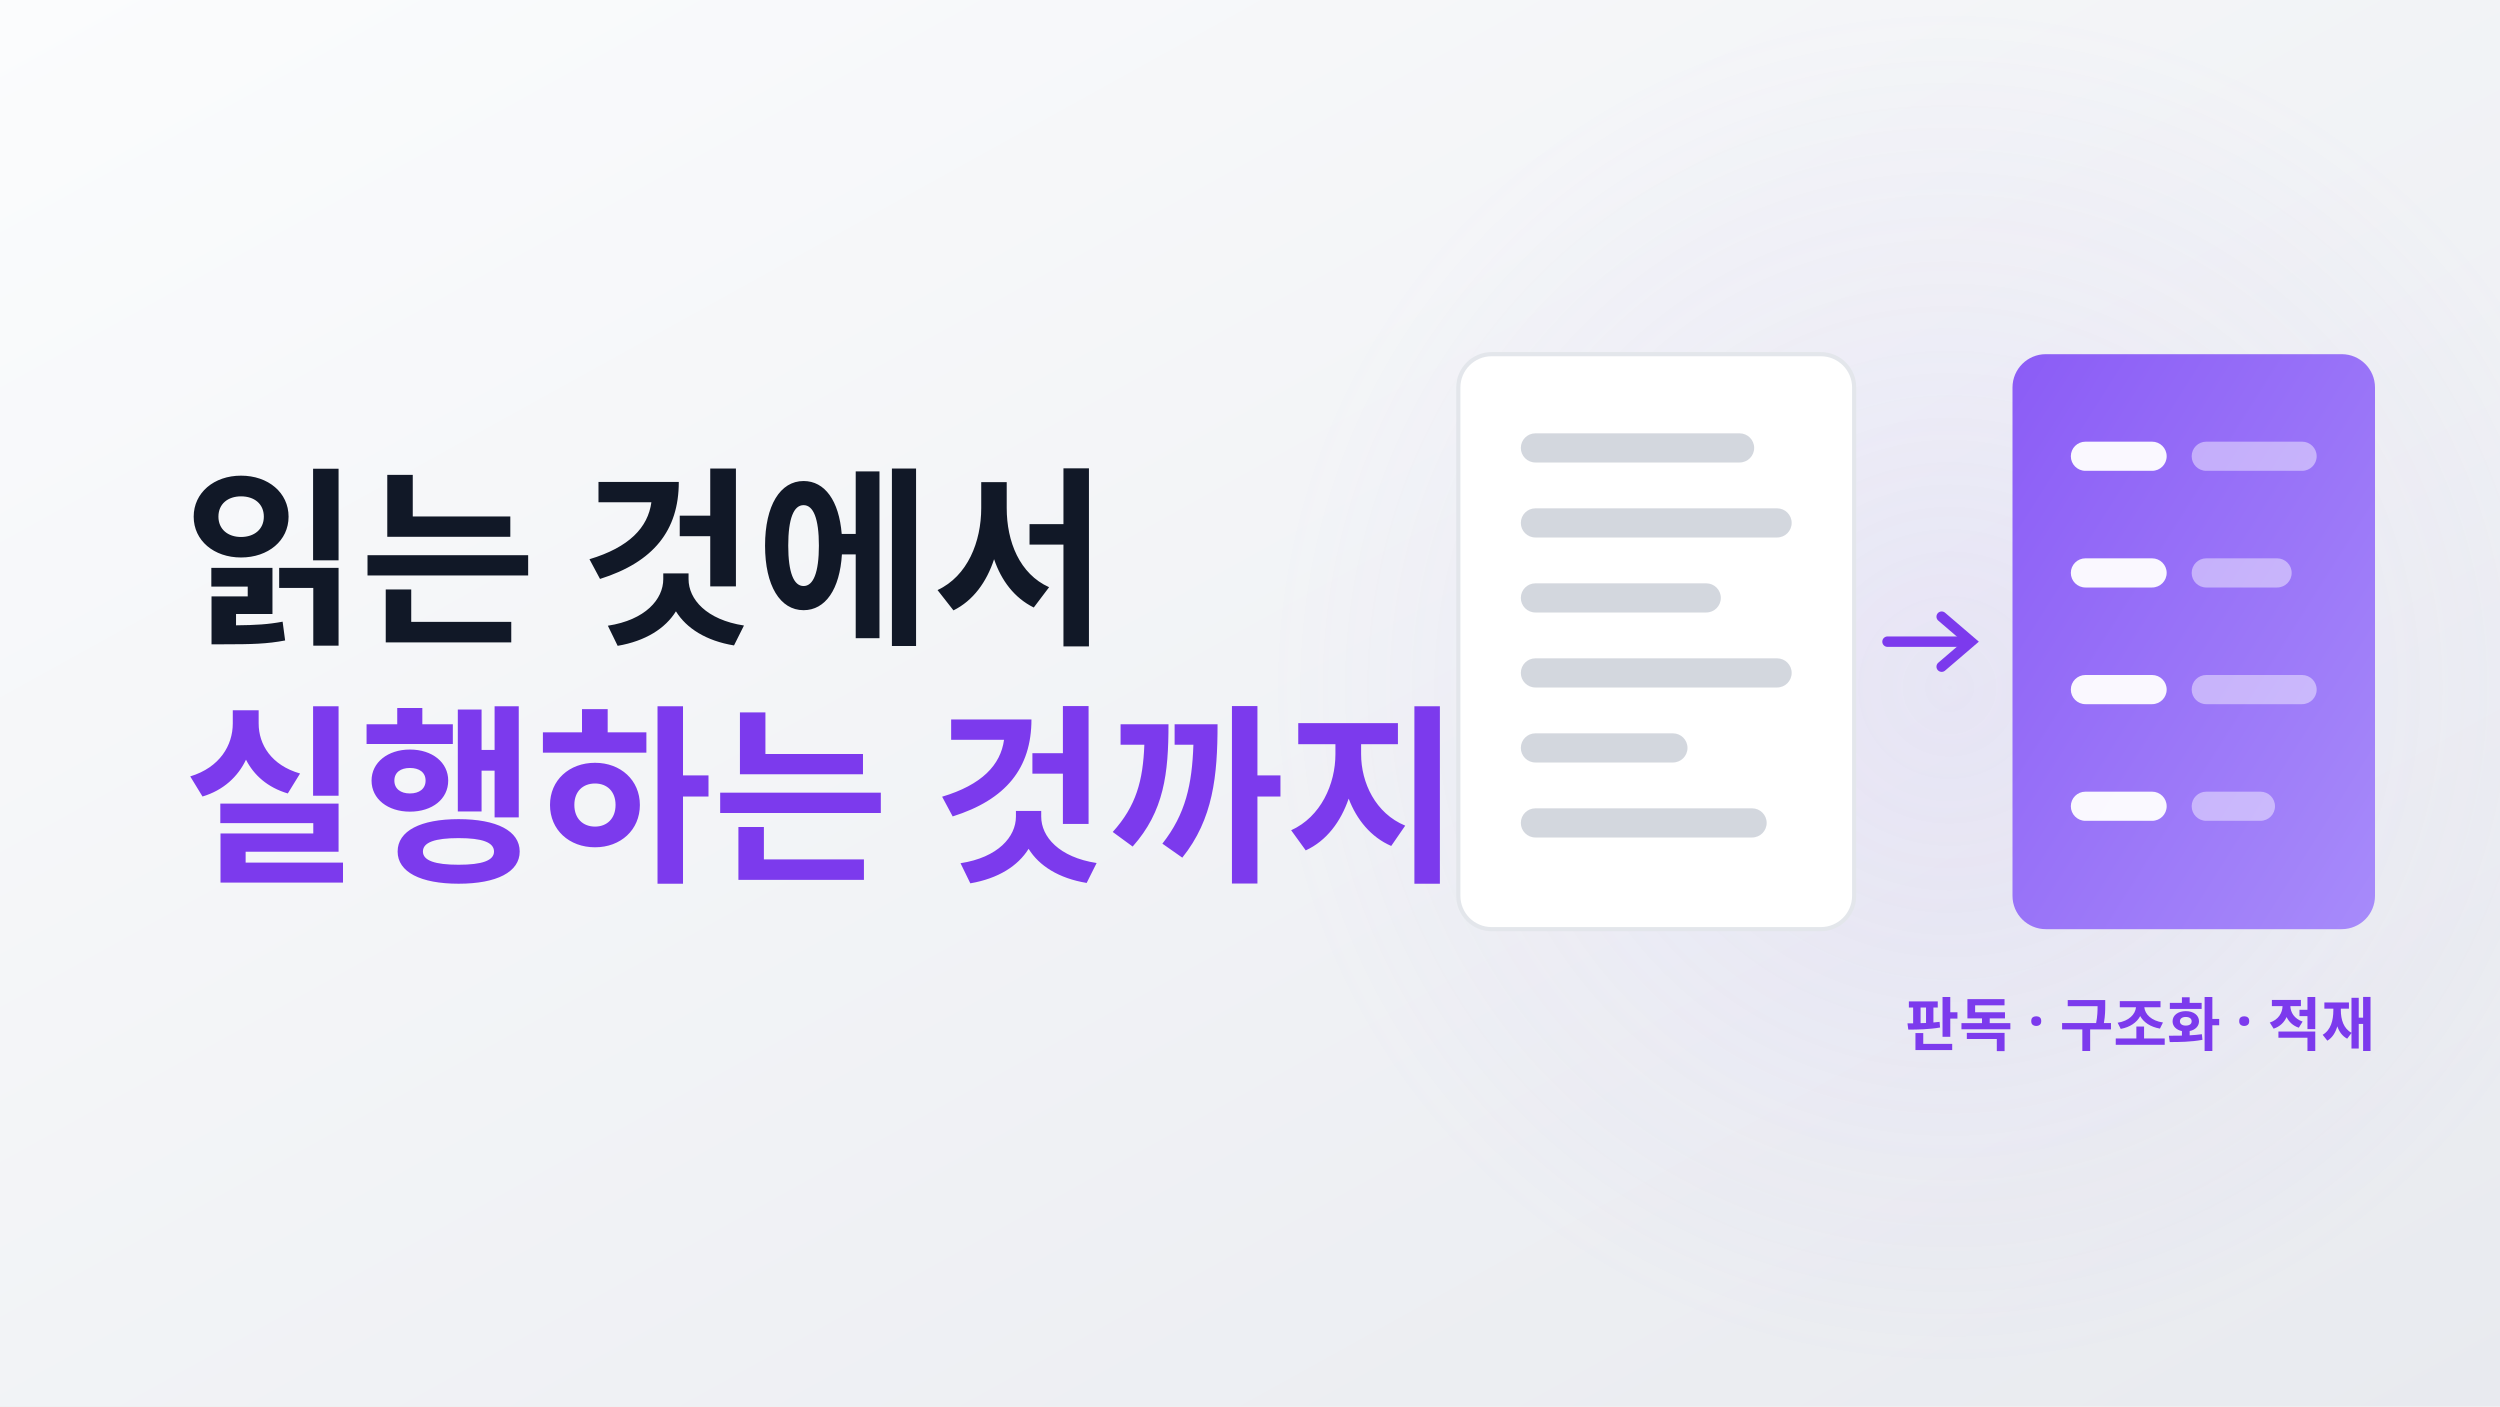
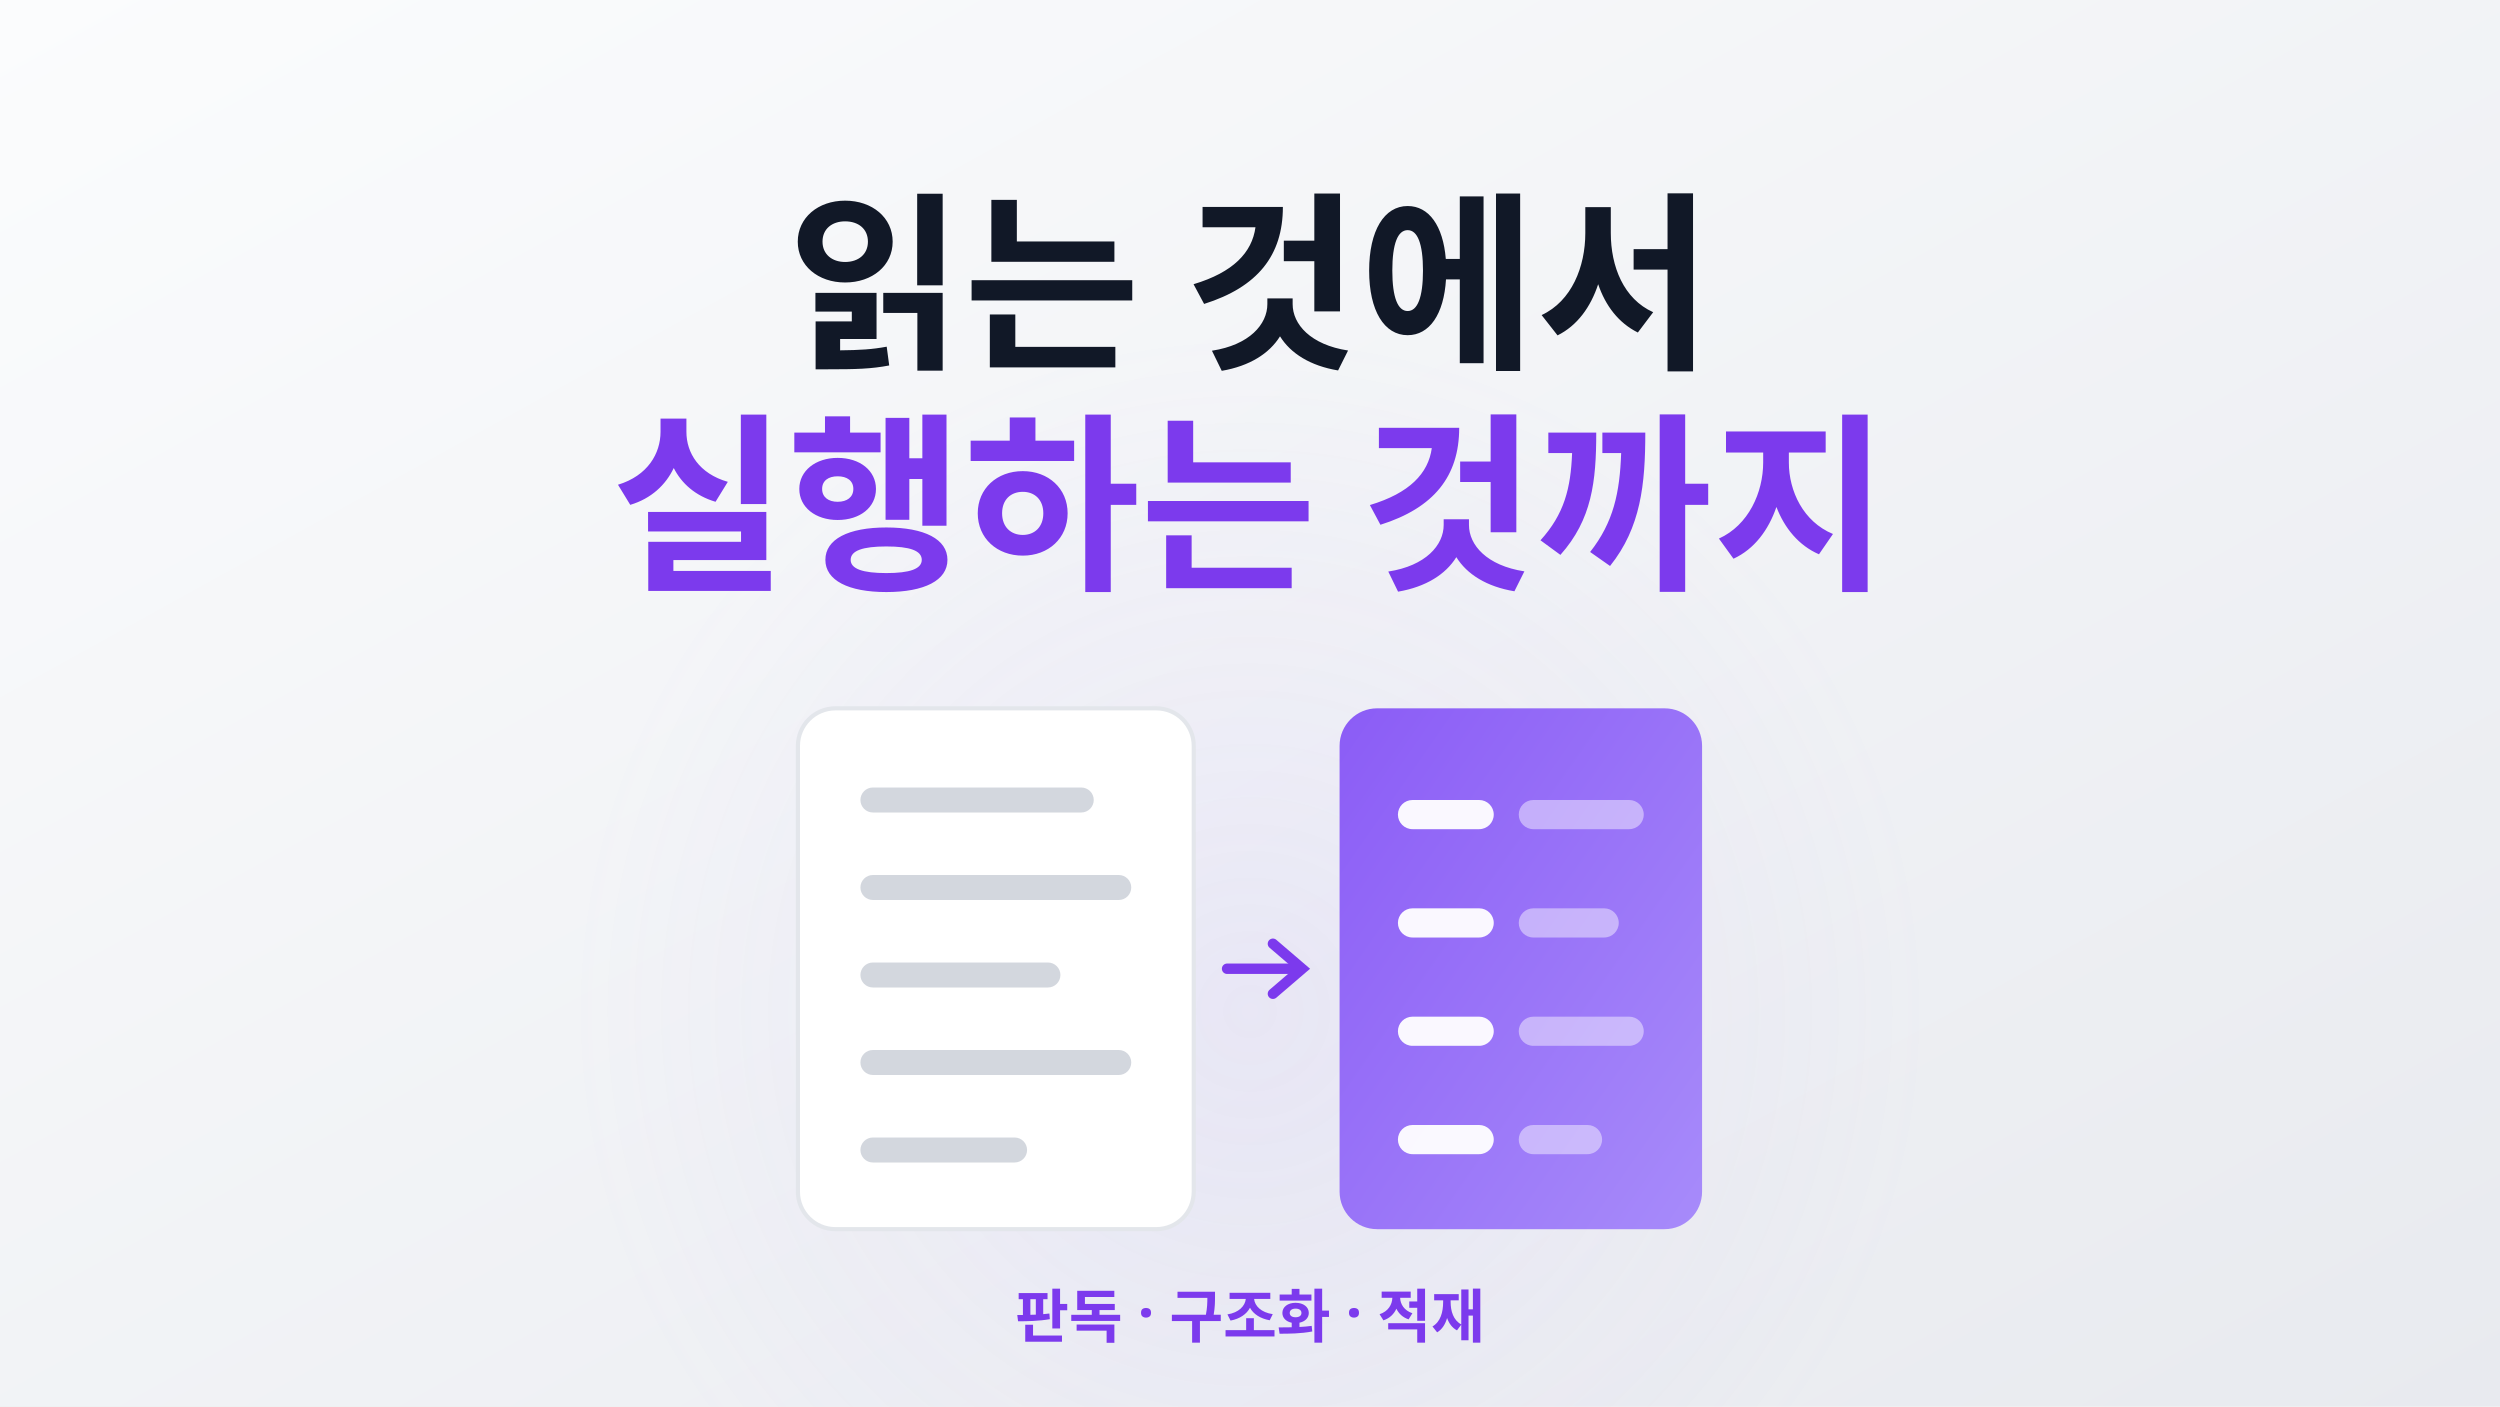
- <svg xmlns="http://www.w3.org/2000/svg" viewBox="0 0 1200 675" role="img" aria-label="문서에서 읽어낸 내용이 항목이 정해진 업무 데이터로 옮겨지는 모습">
+ <svg xmlns="http://www.w3.org/2000/svg" viewBox="0 0 1200 675" role="img" aria-label="줄만 그어진 문서가 항목이 정해진 업무 데이터로 옮겨지는 모습">
  <defs>
    <linearGradient id="bg" x1="0" y1="0" x2="1" y2="1">
      <stop offset="0" stop-color="#fbfcfd" />
      <stop offset="1" stop-color="#e8eaef" />
    </linearGradient>
    <linearGradient id="brand" x1="0" y1="0" x2="1" y2="1">
      <stop offset="0" stop-color="#8b5cf6" />
      <stop offset="1" stop-color="#a78bfa" />
    </linearGradient>
    <radialGradient id="glow" cx="50%" cy="50%" r="50%">
-       <stop offset="0" stop-color="#a78bfa" stop-opacity="0.12" />
+       <stop offset="0" stop-color="#a78bfa" stop-opacity="0.10" />
      <stop offset="1" stop-color="#a78bfa" stop-opacity="0" />
    </radialGradient>
  </defs>
  <rect width="1200" height="675" fill="url(#bg)" />
-   <circle cx="936" cy="330" r="330" fill="url(#glow)" />
-   <text x="88" y="302" font-family="Pretendard,'Pretendard Variable','Malgun Gothic','Apple SD Gothic Neo','Noto Sans KR',sans-serif" font-size="92" font-weight="800" fill="#111827">읽는 것에서</text>
-   <text x="88" y="416" font-family="Pretendard,'Pretendard Variable','Malgun Gothic','Apple SD Gothic Neo','Noto Sans KR',sans-serif" font-size="92" font-weight="800" fill="#7c3aed">실행하는 것까지</text>
-   <rect x="700" y="170" width="190" height="276" rx="16" fill="#ffffff" stroke="#e3e6eb" stroke-width="2" />
+   <circle cx="600" cy="486" r="330" fill="url(#glow)" />
+   <text x="600" y="170" text-anchor="middle" font-family="Pretendard,'Pretendard Variable','Malgun Gothic','Apple SD Gothic Neo','Noto Sans KR',sans-serif" font-size="92" font-weight="800" fill="#111827">읽는 것에서</text>
+   <text x="600" y="276" text-anchor="middle" font-family="Pretendard,'Pretendard Variable','Malgun Gothic','Apple SD Gothic Neo','Noto Sans KR',sans-serif" font-size="92" font-weight="800" fill="#7c3aed">실행하는 것까지</text>
+   <rect x="383" y="340" width="190" height="250" rx="18" fill="#ffffff" stroke="#e3e6eb" stroke-width="2" />
  <g fill="#d3d7de">
-     <rect x="730" y="208" width="112" height="14" rx="7" />
-     <rect x="730" y="244" width="130" height="14" rx="7" />
-     <rect x="730" y="280" width="96" height="14" rx="7" />
-     <rect x="730" y="316" width="130" height="14" rx="7" />
-     <rect x="730" y="352" width="80" height="14" rx="7" />
-     <rect x="730" y="388" width="118" height="14" rx="7" />
+     <rect x="413" y="378" width="112" height="12" rx="6" />
+     <rect x="413" y="420" width="130" height="12" rx="6" />
+     <rect x="413" y="462" width="96" height="12" rx="6" />
+     <rect x="413" y="504" width="130" height="12" rx="6" />
+     <rect x="413" y="546" width="80" height="12" rx="6" />
  </g>
-   <rect x="966" y="170" width="174" height="276" rx="16" fill="url(#brand)" />
+   <rect x="643" y="340" width="174" height="250" rx="18" fill="url(#brand)" />
  <g>
-     <rect x="994" y="212" width="46" height="14" rx="7" fill="#ffffff" opacity="0.95" />
-     <rect x="1052" y="212" width="60" height="14" rx="7" fill="#ffffff" opacity="0.45" />
-     <rect x="994" y="268" width="46" height="14" rx="7" fill="#ffffff" opacity="0.95" />
-     <rect x="1052" y="268" width="48" height="14" rx="7" fill="#ffffff" opacity="0.45" />
-     <rect x="994" y="324" width="46" height="14" rx="7" fill="#ffffff" opacity="0.95" />
-     <rect x="1052" y="324" width="60" height="14" rx="7" fill="#ffffff" opacity="0.45" />
-     <rect x="994" y="380" width="46" height="14" rx="7" fill="#ffffff" opacity="0.95" />
-     <rect x="1052" y="380" width="40" height="14" rx="7" fill="#ffffff" opacity="0.45" />
+     <rect x="671" y="384" width="46" height="14" rx="7" fill="#ffffff" opacity="0.95" />
+     <rect x="729" y="384" width="60" height="14" rx="7" fill="#ffffff" opacity="0.45" />
+     <rect x="671" y="436" width="46" height="14" rx="7" fill="#ffffff" opacity="0.95" />
+     <rect x="729" y="436" width="48" height="14" rx="7" fill="#ffffff" opacity="0.45" />
+     <rect x="671" y="488" width="46" height="14" rx="7" fill="#ffffff" opacity="0.95" />
+     <rect x="729" y="488" width="60" height="14" rx="7" fill="#ffffff" opacity="0.45" />
+     <rect x="671" y="540" width="46" height="14" rx="7" fill="#ffffff" opacity="0.95" />
+     <rect x="729" y="540" width="40" height="14" rx="7" fill="#ffffff" opacity="0.45" />
  </g>
  <g stroke="#7c3aed" stroke-width="5" stroke-linecap="round" fill="none">
-     <path d="M906 308 h34" />
-     <path d="M932 296 l14 12 -14 12" />
+     <path d="M589 465 h30" />
+     <path d="M611 453 l14 12 -14 12" />
  </g>
-   <text x="1140" y="502" text-anchor="end" font-family="Pretendard,'Pretendard Variable','Malgun Gothic','Apple SD Gothic Neo','Noto Sans KR',sans-serif" font-size="28" font-weight="700" fill="#7c3aed">판독 · 구조화 · 적재</text>
+   <text x="600" y="642" text-anchor="middle" font-family="Pretendard,'Pretendard Variable','Malgun Gothic','Apple SD Gothic Neo','Noto Sans KR',sans-serif" font-size="28" font-weight="700" fill="#7c3aed">판독 · 구조화 · 적재</text>
</svg>
